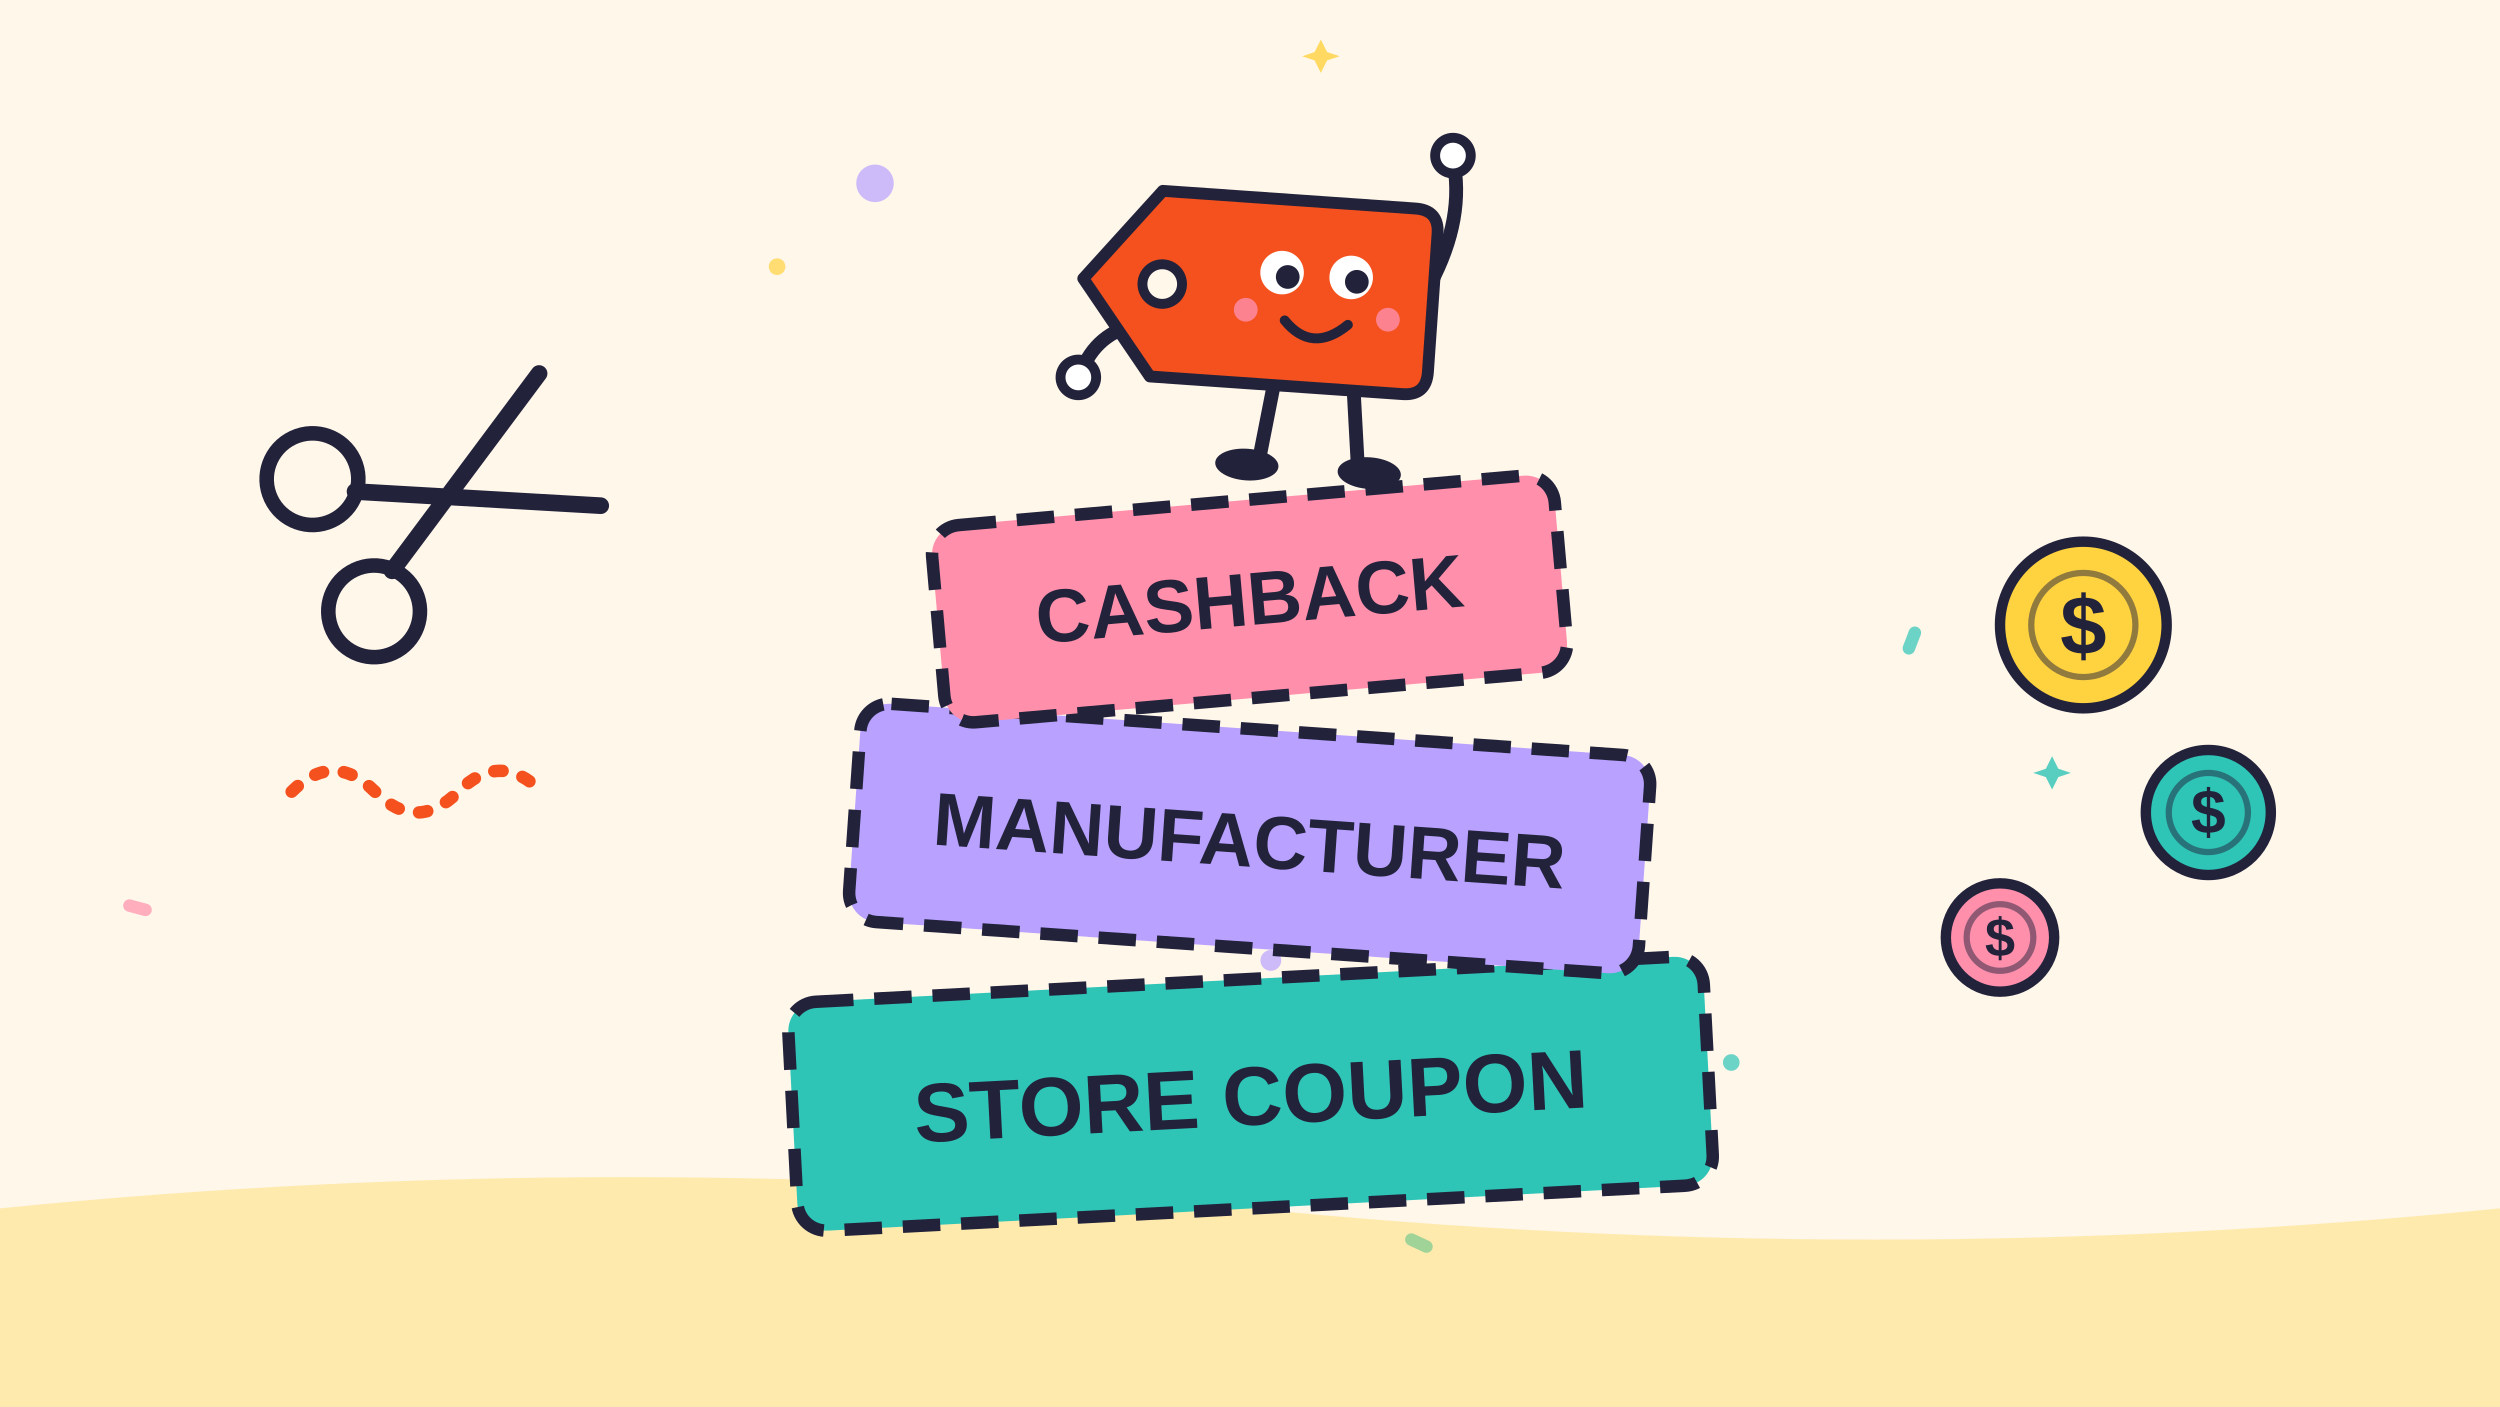
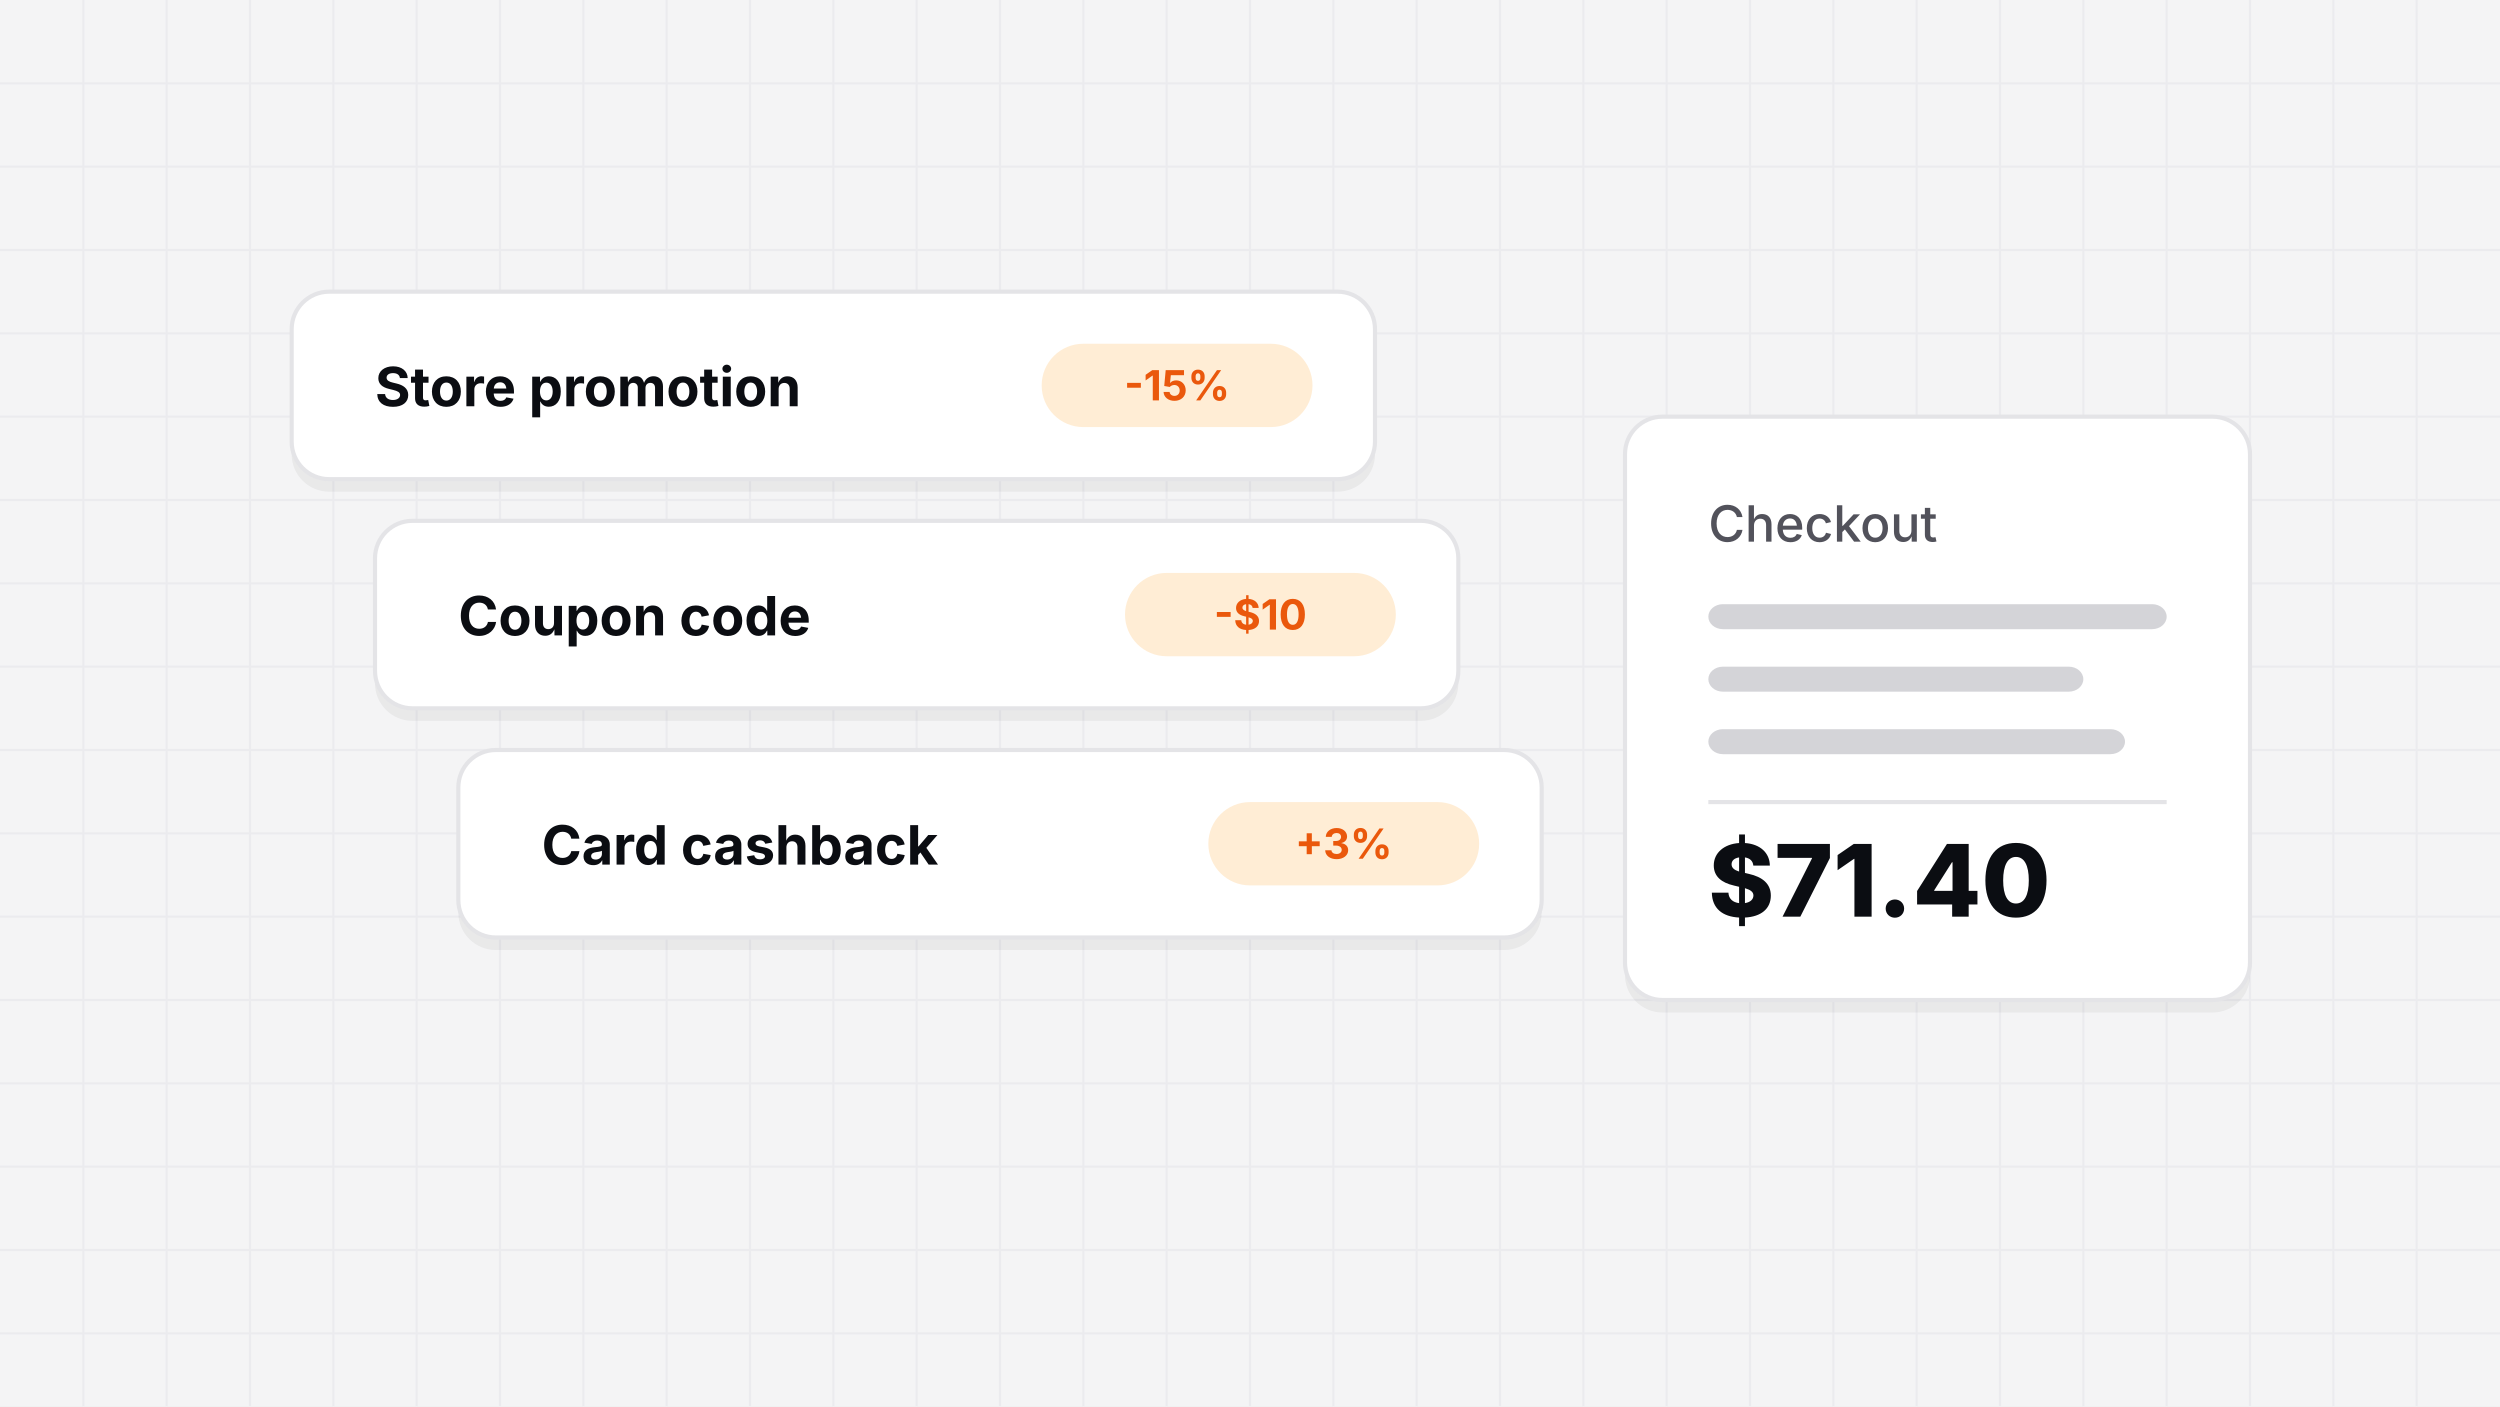
- <svg xmlns="http://www.w3.org/2000/svg" viewBox="0 0 1200 675" role="img" aria-labelledby="t d">
-   <rect width="1200" height="675" fill="#fff7ea" />
-   <path d="M503 322 L506 328 L512 330 L506 332 L503 338 L500 332 L494 330 L500 328 Z" fill="#f4511e" opacity=".8" />
-   <circle cx="831" cy="510" r="4" fill="#2ec4b6" opacity=".7" />
-   <rect x="60" y="431" width="14" height="6" rx="3" fill="#ff8fab" opacity=".7" transform="rotate(15 60 431)" />
-   <rect x="474" y="552" width="14" height="6" rx="3" fill="#ff8fab" opacity=".7" transform="rotate(70 474 552)" />
-   <circle cx="373" cy="128" r="4" fill="#ffd23f" opacity=".7" />
-   <circle cx="553" cy="298" r="6" fill="#2ec4b6" opacity=".7" />
-   <path d="M613 393 L616 399 L622 401 L616 403 L613 409 L610 403 L604 401 L610 399 Z" fill="#f4511e" opacity=".8" />
-   <circle cx="711" cy="417" r="5" fill="#ff8fab" opacity=".7" />
-   <circle cx="526" cy="504" r="8" fill="#ffd23f" opacity=".7" />
-   <path d="M634 19 L637 25 L643 27 L637 29 L634 35 L631 29 L625 27 L631 25 Z" fill="#ffd23f" opacity=".8" />
-   <rect x="658" y="540" width="14" height="6" rx="3" fill="#2ec4b6" opacity=".7" transform="rotate(108 658 540)" />
-   <circle cx="610" cy="461" r="5" fill="#b8a1ff" opacity=".7" />
-   <circle cx="644" cy="285" r="4" fill="#f4511e" opacity=".7" />
-   <path d="M967 299 L970 305 L976 307 L970 309 L967 315 L964 309 L958 307 L964 305 Z" fill="#ff8fab" opacity=".8" />
-   <path d="M985 363 L988 369 L994 371 L988 373 L985 379 L982 373 L976 371 L982 369 Z" fill="#2ec4b6" opacity=".8" />
-   <circle cx="420" cy="88" r="9" fill="#b8a1ff" opacity=".7" />
-   <rect x="923" y="302" width="14" height="6" rx="3" fill="#2ec4b6" opacity=".7" transform="rotate(111 923 302)" />
-   <rect x="676" y="591" width="14" height="6" rx="3" fill="#2ec4b6" opacity=".7" transform="rotate(25 676 591)" />
-   <path d="M0 580 Q300.0 550 600.0 580 T1200 580 V980 H0 Z" fill="#ffd23f" opacity=".35" />
-   <g transform="rotate(-3 600 520)">
-     <rect x="380" y="470" width="440" height="110" rx="14" fill="#2ec4b6" stroke="#22223b" stroke-width="6" stroke-dasharray="18 10" />
-     <text x="600" y="540" font-family="'Bricolage Grotesque', 'Arial Rounded MT Bold', Arial, sans-serif" font-size="40" font-weight="800" text-anchor="middle" fill="#22223b">STORE COUPON</text>
+ <svg xmlns="http://www.w3.org/2000/svg" viewBox="0 0 1200 675" width="1200" height="675" role="img" aria-labelledby="t">
+   <rect width="1200" height="675" fill="#f4f4f5" />
+   <g stroke="#ebebee" stroke-width="1">
+     <path d="M40 0V675" />
+     <path d="M80 0V675" />
+     <path d="M120 0V675" />
+     <path d="M160 0V675" />
+     <path d="M200 0V675" />
+     <path d="M240 0V675" />
+     <path d="M280 0V675" />
+     <path d="M320 0V675" />
+     <path d="M360 0V675" />
+     <path d="M400 0V675" />
+     <path d="M440 0V675" />
+     <path d="M480 0V675" />
+     <path d="M520 0V675" />
+     <path d="M560 0V675" />
+     <path d="M600 0V675" />
+     <path d="M640 0V675" />
+     <path d="M680 0V675" />
+     <path d="M720 0V675" />
+     <path d="M760 0V675" />
+     <path d="M800 0V675" />
+     <path d="M840 0V675" />
+     <path d="M880 0V675" />
+     <path d="M920 0V675" />
+     <path d="M960 0V675" />
+     <path d="M1000 0V675" />
+     <path d="M1040 0V675" />
+     <path d="M1080 0V675" />
+     <path d="M1120 0V675" />
+     <path d="M1160 0V675" />
+     <path d="M0 40H1200" />
+     <path d="M0 80H1200" />
+     <path d="M0 120H1200" />
+     <path d="M0 160H1200" />
+     <path d="M0 200H1200" />
+     <path d="M0 240H1200" />
+     <path d="M0 280H1200" />
+     <path d="M0 320H1200" />
+     <path d="M0 360H1200" />
+     <path d="M0 400H1200" />
+     <path d="M0 440H1200" />
+     <path d="M0 480H1200" />
+     <path d="M0 520H1200" />
+     <path d="M0 560H1200" />
+     <path d="M0 600H1200" />
+     <path d="M0 640H1200" />
  </g>
-   <g transform="rotate(4 600 400)">
-     <rect x="410" y="350" width="380" height="105" rx="14" fill="#b8a1ff" stroke="#22223b" stroke-width="6" stroke-dasharray="18 10" />
-     <text x="600" y="416" font-family="'Bricolage Grotesque', 'Arial Rounded MT Bold', Arial, sans-serif" font-size="36" font-weight="800" text-anchor="middle" fill="#22223b">MANUFACTURER</text>
-   </g>
-   <g transform="rotate(-5 600 290)">
-     <rect x="450" y="240" width="300" height="95" rx="14" fill="#ff8fab" stroke="#22223b" stroke-width="6" stroke-dasharray="18 10" />
-     <text x="600" y="300" font-family="'Bricolage Grotesque', 'Arial Rounded MT Bold', Arial, sans-serif" font-size="36" font-weight="800" text-anchor="middle" fill="#22223b">CASHBACK</text>
-   </g>
-   <g transform="translate(610 140) rotate(4) scale(0.95)">
-     <path d="M5 45 L0 85" stroke="#22223b" stroke-width="7" stroke-linecap="round" />
-     <path d="M45 45 L50 85" stroke="#22223b" stroke-width="7" stroke-linecap="round" />
-     <ellipse cx="-6" cy="88" rx="16" ry="8" fill="#22223b" />
-     <ellipse cx="56" cy="88" rx="16" ry="8" fill="#22223b" />
-     <path d="M-62 20 Q-85 25 -92 45" stroke="#22223b" stroke-width="7" fill="none" stroke-linecap="round" />
-     <circle cx="-94" cy="50" r="9" fill="#ffffff" stroke="#22223b" stroke-width="5" />
-     <path d="M78 -5 Q95 -40 88 -70" stroke="#22223b" stroke-width="7" fill="none" stroke-linecap="round" />
-     <circle cx="87" cy="-75" r="9" fill="#ffffff" stroke="#22223b" stroke-width="5" />
-     <path d="M-95 0 L-58 -47 L70 -47 Q82 -47 82 -35 L82 35 Q82 47 70 47 L-58 47 Z" fill="#f4511e" stroke="#22223b" stroke-width="6" stroke-linejoin="round" />
-     <circle cx="-55" cy="0" r="10" fill="#fff7ea" stroke="#22223b" stroke-width="5" />
-     <circle cx="5" cy="-10" r="11" fill="#ffffff" />
-     <circle cx="40" cy="-10" r="11" fill="#ffffff" />
-     <circle cx="8" cy="-8" r="6" fill="#22223b" />
-     <circle cx="43" cy="-8" r="6" fill="#22223b" />
-     <path d="M8 14 Q23 30 40 14" stroke="#22223b" stroke-width="5" fill="none" stroke-linecap="round" />
-     <circle cx="-12" cy="10" r="6" fill="#ff8fab" opacity=".8" />
-     <circle cx="60" cy="10" r="6" fill="#ff8fab" opacity=".8" />
-   </g>
-   <g transform="translate(150 230) rotate(-25)">
-     <circle cx="0" cy="0" r="22" fill="none" stroke="#22223b" stroke-width="7" />
-     <circle cx="0" cy="70" r="22" fill="none" stroke="#22223b" stroke-width="7" />
-     <path d="M16 14 L120 70 M16 56 L120 0" stroke="#22223b" stroke-width="8" stroke-linecap="round" />
-   </g>
-   <path d="M140 380 q20 -20 40 0 t40 0 t40 0" stroke="#f4511e" stroke-width="6" fill="none" stroke-dasharray="4 10" stroke-linecap="round" />
-   <g>
-     <circle cx="1000" cy="300" r="40" fill="#ffd23f" stroke="#22223b" stroke-width="5" />
-     <circle cx="1000" cy="300" r="25" fill="none" stroke="#22223b" stroke-width="3" opacity=".5" />
-     <text x="1000" y="314" font-family="'Bricolage Grotesque', 'Arial Rounded MT Bold', Arial, sans-serif" font-size="40" font-weight="800" text-anchor="middle" fill="#22223b">$</text>
-   </g>
-   <g>
-     <circle cx="1060" cy="390" r="30" fill="#2ec4b6" stroke="#22223b" stroke-width="5" />
-     <circle cx="1060" cy="390" r="19" fill="none" stroke="#22223b" stroke-width="3" opacity=".5" />
-     <text x="1060" y="400" font-family="'Bricolage Grotesque', 'Arial Rounded MT Bold', Arial, sans-serif" font-size="30" font-weight="800" text-anchor="middle" fill="#22223b">$</text>
-   </g>
-   <g>
-     <circle cx="960" cy="450" r="26" fill="#ff8fab" stroke="#22223b" stroke-width="5" />
-     <circle cx="960" cy="450" r="16" fill="none" stroke="#22223b" stroke-width="3" opacity=".5" />
-     <text x="960" y="459" font-family="'Bricolage Grotesque', 'Arial Rounded MT Bold', Arial, sans-serif" font-size="26" font-weight="800" text-anchor="middle" fill="#22223b">$</text>
-   </g>
+   <rect x="140" y="146" width="520" height="90" rx="18" fill="#000" opacity=".05" />
+   <rect x="140" y="140" width="520" height="90" rx="18" fill="#ffffff" stroke="#e4e4e7" stroke-width="2" />
+   <text x="180" y="195" font-family="Inter, 'Helvetica Neue', Arial, sans-serif" font-size="26" font-weight="700" fill="#0b0d12" text-anchor="start">Store promotion</text>
+   <rect x="500" y="165" width="130" height="40" rx="20" fill="#ffedd5" />
+   <text x="565.0" y="192.2" font-family="Inter, 'Helvetica Neue', Arial, sans-serif" font-size="20" font-weight="700" fill="#ea580c" text-anchor="middle">-15%</text>
+   <rect x="180" y="256" width="520" height="90" rx="18" fill="#000" opacity=".05" />
+   <rect x="180" y="250" width="520" height="90" rx="18" fill="#ffffff" stroke="#e4e4e7" stroke-width="2" />
+   <text x="220" y="305" font-family="Inter, 'Helvetica Neue', Arial, sans-serif" font-size="26" font-weight="700" fill="#0b0d12" text-anchor="start">Coupon code</text>
+   <rect x="540" y="275" width="130" height="40" rx="20" fill="#ffedd5" />
+   <text x="605.0" y="302.2" font-family="Inter, 'Helvetica Neue', Arial, sans-serif" font-size="20" font-weight="700" fill="#ea580c" text-anchor="middle">-$10</text>
+   <rect x="220" y="366" width="520" height="90" rx="18" fill="#000" opacity=".05" />
+   <rect x="220" y="360" width="520" height="90" rx="18" fill="#ffffff" stroke="#e4e4e7" stroke-width="2" />
+   <text x="260" y="415" font-family="Inter, 'Helvetica Neue', Arial, sans-serif" font-size="26" font-weight="700" fill="#0b0d12" text-anchor="start">Card cashback</text>
+   <rect x="580" y="385" width="130" height="40" rx="20" fill="#ffedd5" />
+   <text x="645.0" y="412.2" font-family="Inter, 'Helvetica Neue', Arial, sans-serif" font-size="20" font-weight="700" fill="#ea580c" text-anchor="middle">+3%</text>
+   <rect x="780" y="206" width="300" height="280" rx="18" fill="#000" opacity=".05" />
+   <rect x="780" y="200" width="300" height="280" rx="18" fill="#ffffff" stroke="#e4e4e7" stroke-width="2" />
+   <text x="820" y="260" font-family="Inter, 'Helvetica Neue', Arial, sans-serif" font-size="24" font-weight="500" fill="#52525b" text-anchor="start">Checkout</text>
+   <rect x="820" y="290" width="220" height="12" rx="7" fill="#d4d4d8" />
+   <rect x="820" y="320" width="180" height="12" rx="7" fill="#d4d4d8" />
+   <rect x="820" y="350" width="200" height="12" rx="7" fill="#d4d4d8" />
+   <path d="M820 385 H1040" stroke="#e4e4e7" stroke-width="2" />
+   <text x="820" y="440" font-family="Inter, 'Helvetica Neue', Arial, sans-serif" font-size="48" font-weight="800" fill="#0b0d12" text-anchor="start">$71.40</text>
</svg>
